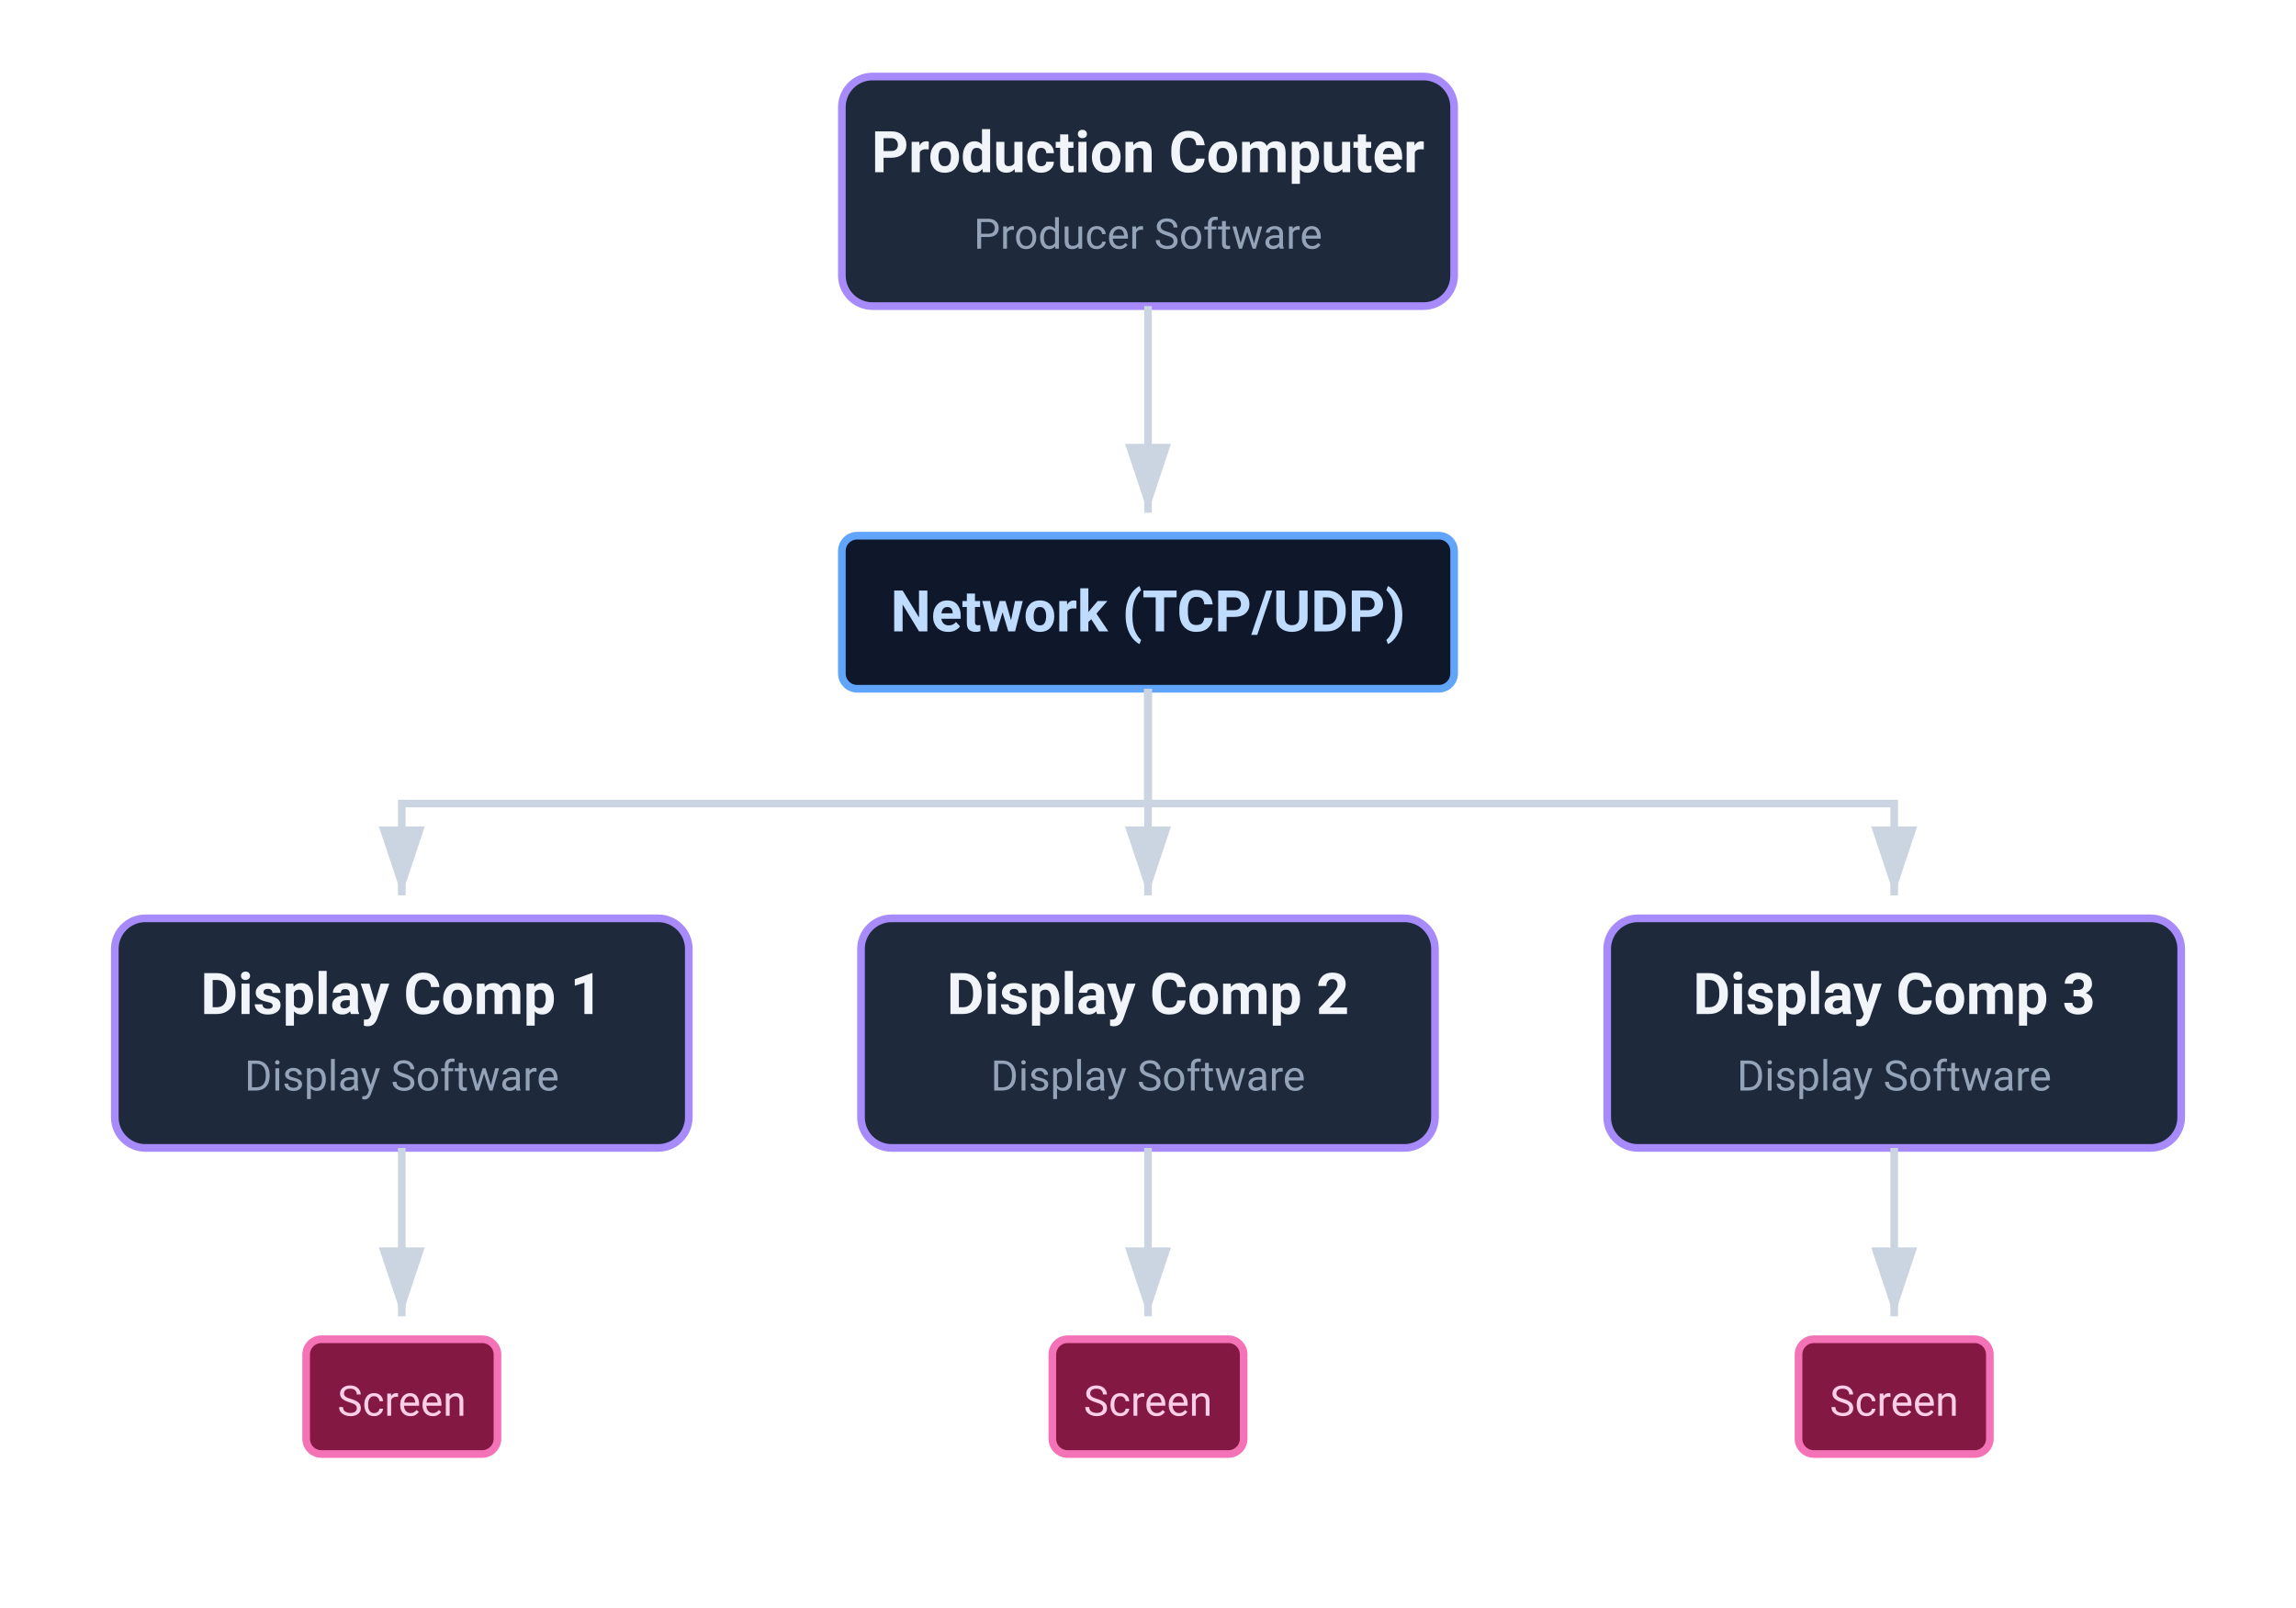
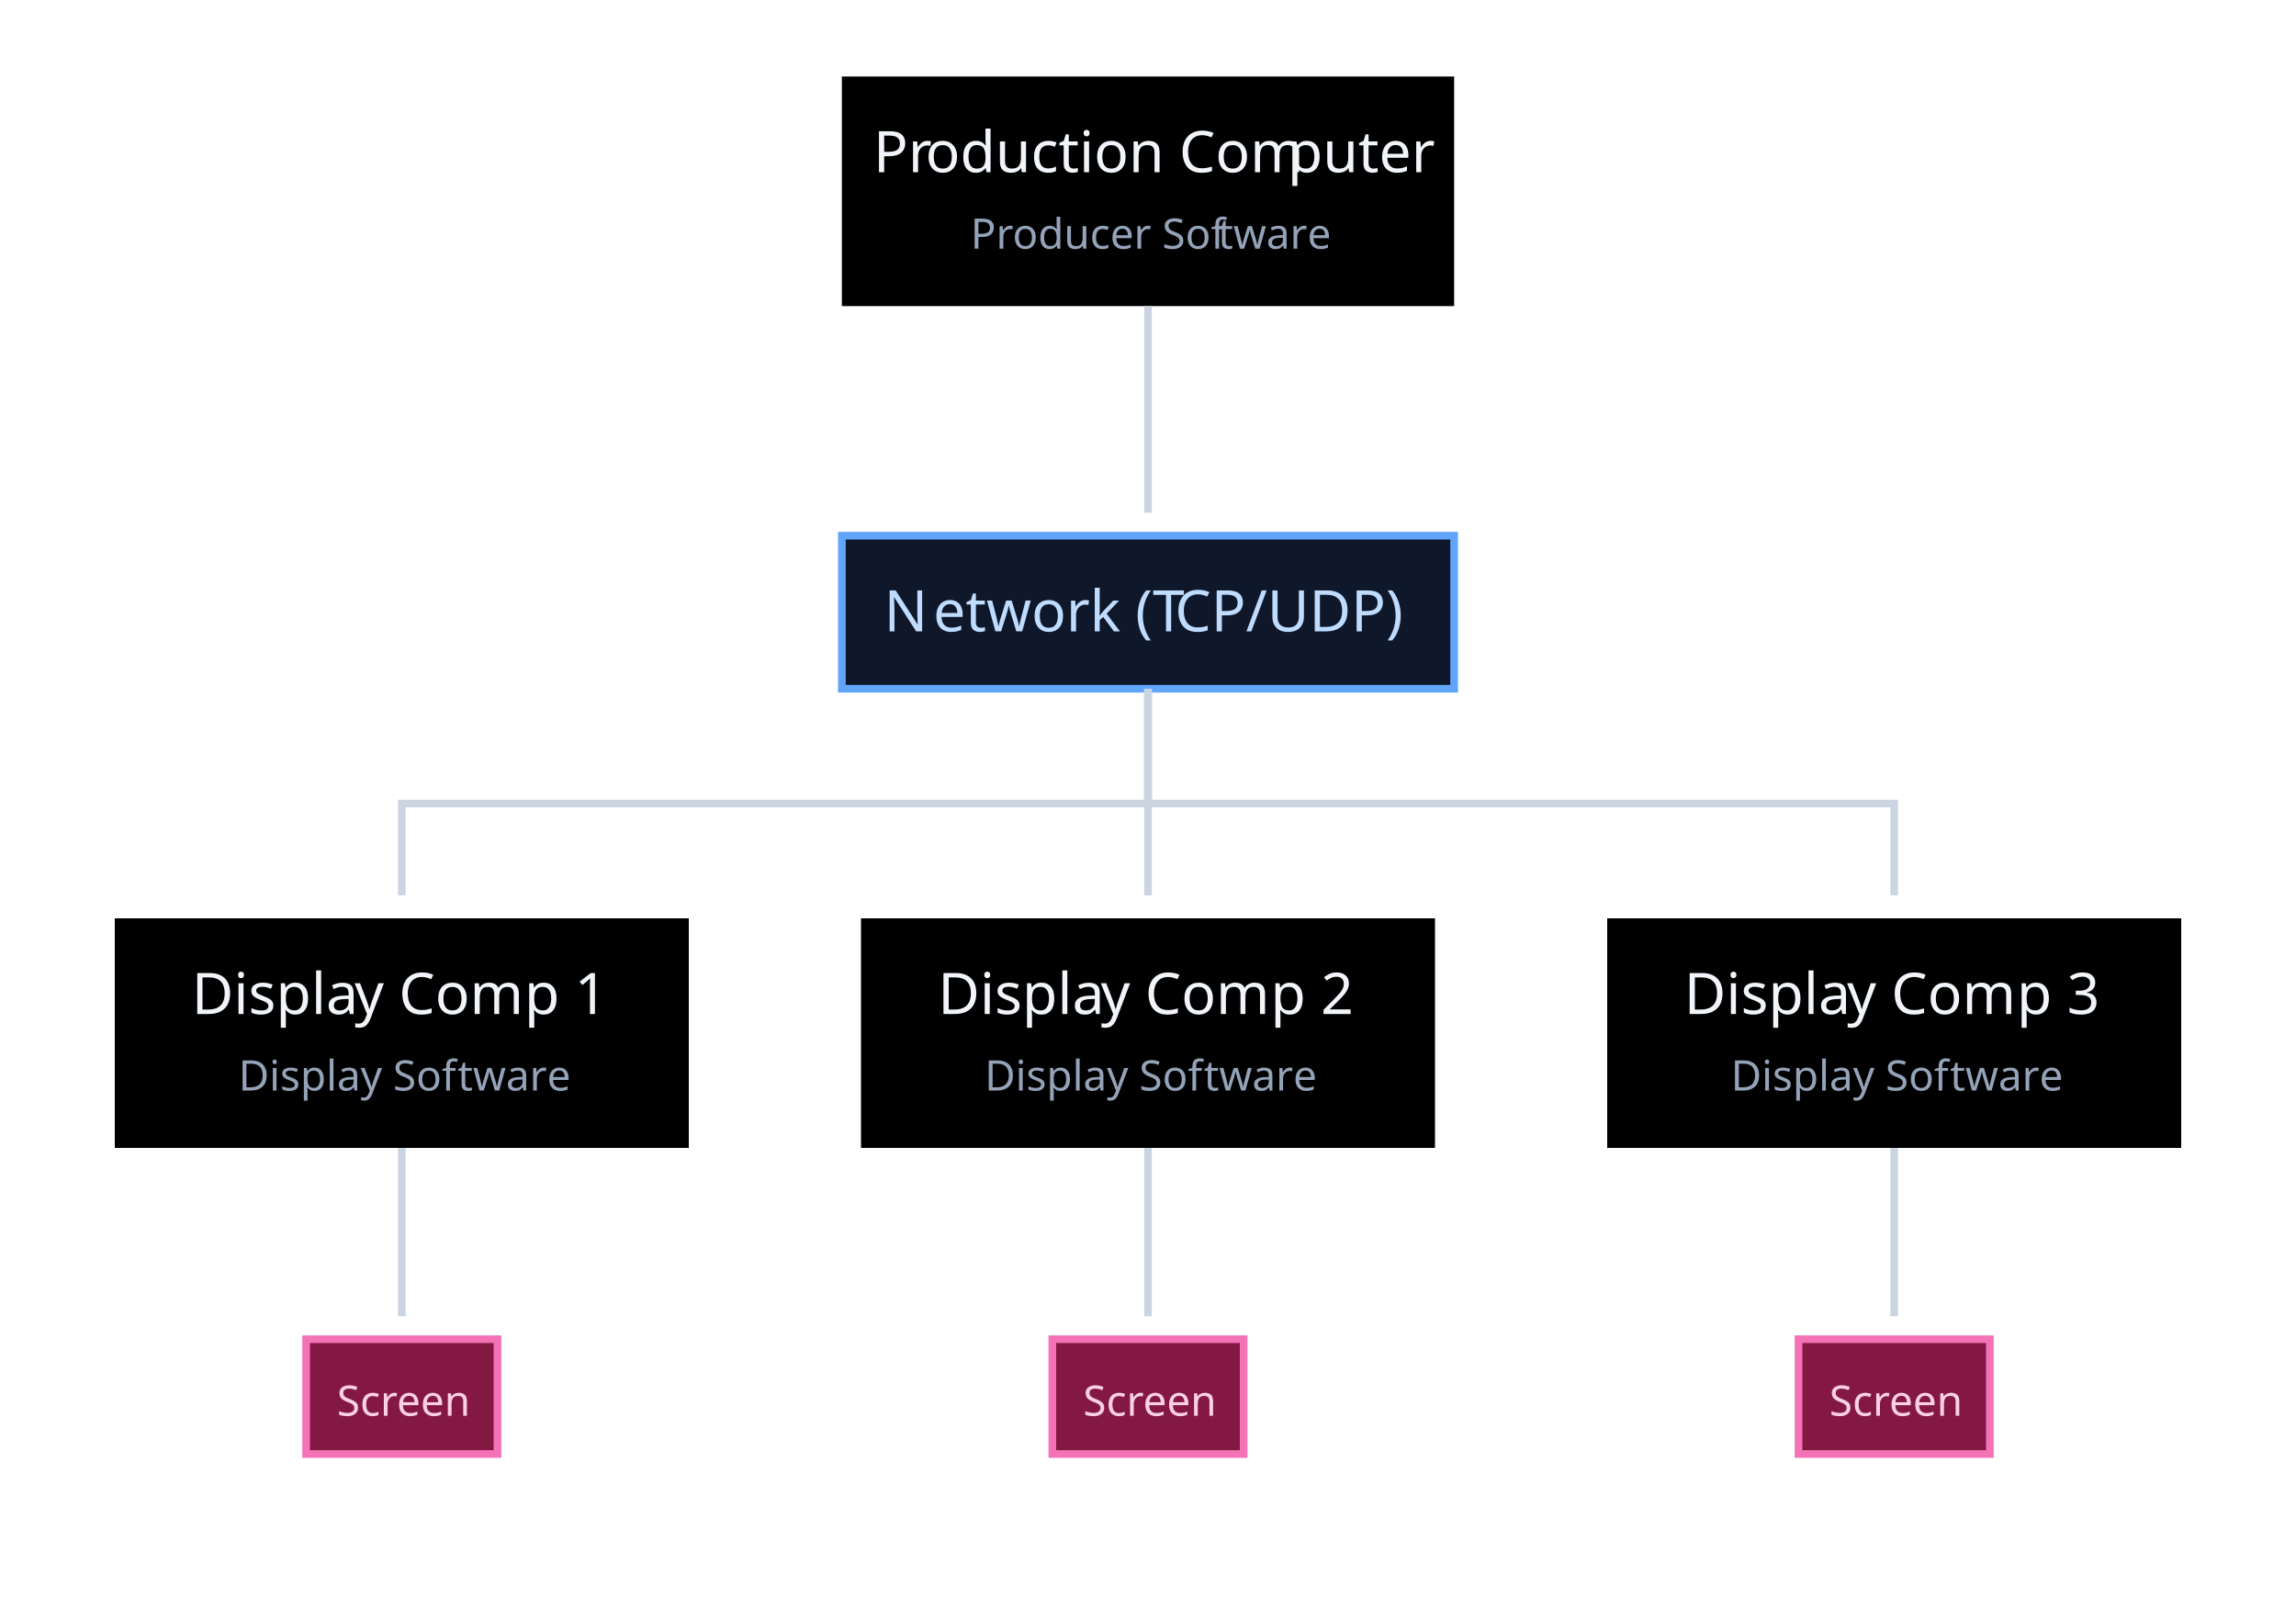
- <svg xmlns="http://www.w3.org/2000/svg" width="600" height="420" viewBox="0 0 600 420">
-   <defs>
-     <style>
-       /* Dark Mode Colors */
-       .box { fill: #1e293b; stroke: #a78bfa; stroke-width: 2; rx: 8; ry: 8; }
-       .box-net { fill: #0f172a; stroke: #60a5fa; stroke-width: 2; rx: 4; ry: 4; }
-       .box-out { fill: #831843; stroke: #f472b6; stroke-width: 2; rx: 4; ry: 4; }
-       .line { stroke: #cbd5e1; stroke-width: 2; fill: none; marker-end: url(#arrow); }
-       .text { font-family: -apple-system, BlinkMacSystemFont, "Segoe UI", Roboto, Helvetica, Arial, sans-serif; font-size: 14px; text-anchor: middle; fill: #f1f5f9; }
-       .text-small { font-size: 11px; fill: #94a3b8; }
-       .title { font-size: 15px; font-weight: 600; }
-     </style>
-     <marker id="arrow" markerWidth="10" markerHeight="10" refX="9" refY="3" orient="auto" markerUnits="strokeWidth">
-       <path d="M0,0 L0,6 L9,3 z" fill="#cbd5e1" />
-     </marker>
-   </defs>
-   <g transform="translate(220, 20)">
-     <rect width="160" height="60" class="box" />
-     <text x="80" y="25" class="text title">Production Computer</text>
-     <text x="80" y="45" class="text text-small">Producer Software</text>
+ <svg xmlns="http://www.w3.org/2000/svg" width="100%" height="100%" viewBox="0 0 600 420" version="1.1" xml:space="preserve" style="fill-rule:evenodd;clip-rule:evenodd;">
+   <g>
+     <rect x="220" y="20" width="160" height="60" />
+     <text x="228.248px" y="45px" style="font-family:'Futura-Medium', 'Futura', sans-serif;font-weight:500;font-size:15px;fill:#f1f5f9;">Pr<tspan x="241.827px 250.844px " y="45px 45px ">od</tspan>uction Com<tspan x="336.442px 345.436px 353.61px 357.843px 366.141px " y="45px 45px 45px 45px 45px ">puter</tspan>
+     </text>
+     <text x="253.626px" y="65px" style="font-family:'Futura-Medium', 'Futura', sans-serif;font-weight:500;font-size:11px;fill:#94a3b8;">Producer Sof<tspan x="318.31px 321.318px 329.654px 336.25px " y="65px 65px 65px 65px ">twar</tspan>e</text>
  </g>
-   <g transform="translate(220, 140)">
-     <rect width="160" height="40" class="box-net" />
-     <text x="80" y="25" class="text title" style="fill:#bfdbfe">Network (TCP/UDP)</text>
+   <g>
+     <rect x="220" y="140" width="160" height="40" style="fill:#0f172a;stroke:#60a5fa;stroke-width:2px;" />
+     <text x="231.035px" y="165px" style="font-family:'Futura-Medium', 'Futura', sans-serif;font-weight:500;font-size:15px;fill:#bfdbfe;">N<tspan x="243.867px 252.297px 256.399px 267.737px 276.753px 282.59px 290.061px " y="165px 165px 165px 165px 165px 165px 165px ">etwork </tspan>(T<tspan x="307.017px 317.527px " y="165px 165px ">CP</tspan>/UDP)</text>
  </g>
-   <path d="M300,80 L300,134" class="line" />
-   <g transform="translate(30, 240)">
-     <rect width="150" height="60" class="box" />
-     <text x="75" y="25" class="text title">Display Comp 1</text>
-     <text x="75" y="45" class="text text-small">Display Software</text>
+   <path d="M300,80l0,54" style="fill:none;fill-rule:nonzero;stroke:#cbd5e1;stroke-width:2px;" />
+   <g>
+     <rect x="30" y="240" width="150" height="60" />
+     <text x="50.098px" y="265px" style="font-family:'Futura-Medium', 'Futura', sans-serif;font-weight:500;font-size:15px;fill:#f1f5f9;">Displa<tspan x="92.666px 100.818px " y="265px 265px ">y </tspan>Com<tspan x="137.021px 146.016px " y="265px 265px ">p </tspan>1</text>
+     <text x="62.329px" y="285px" style="font-family:'Futura-Medium', 'Futura', sans-serif;font-weight:500;font-size:11px;fill:#94a3b8;">Display Sof<tspan x="119.607px 122.615px 130.95px 137.546px " y="285px 285px 285px 285px ">twar</tspan>e</text>
  </g>
-   <g transform="translate(225, 240)">
-     <rect width="150" height="60" class="box" />
-     <text x="75" y="25" class="text title">Display Comp 2</text>
-     <text x="75" y="45" class="text text-small">Display Software</text>
+   <g>
+     <rect x="225" y="240" width="150" height="60" />
+     <text x="245.098px" y="265px" style="font-family:'Futura-Medium', 'Futura', sans-serif;font-weight:500;font-size:15px;fill:#f1f5f9;">Displa<tspan x="287.666px 295.818px " y="265px 265px ">y </tspan>Com<tspan x="332.021px 341.016px " y="265px 265px ">p </tspan>2</text>
+     <text x="257.329px" y="285px" style="font-family:'Futura-Medium', 'Futura', sans-serif;font-weight:500;font-size:11px;fill:#94a3b8;">Display Sof<tspan x="314.607px 317.615px 325.95px 332.546px " y="285px 285px 285px 285px ">twar</tspan>e</text>
  </g>
-   <g transform="translate(420, 240)">
-     <rect width="150" height="60" class="box" />
-     <text x="75" y="25" class="text title">Display Comp 3</text>
-     <text x="75" y="45" class="text text-small">Display Software</text>
+   <g>
+     <rect x="420" y="240" width="150" height="60" />
+     <text x="440.098px" y="265px" style="font-family:'Futura-Medium', 'Futura', sans-serif;font-weight:500;font-size:15px;fill:#f1f5f9;">Displa<tspan x="482.666px 490.818px " y="265px 265px ">y </tspan>Com<tspan x="527.021px 536.016px " y="265px 265px ">p </tspan>3</text>
+     <text x="452.329px" y="285px" style="font-family:'Futura-Medium', 'Futura', sans-serif;font-weight:500;font-size:11px;fill:#94a3b8;">Display Sof<tspan x="509.607px 512.615px 520.95px 527.546px " y="285px 285px 285px 285px ">twar</tspan>e</text>
  </g>
-   <path d="M300,180 L300,210 L105,210 L105,234" class="line" />
-   <path d="M300,180 L300,234" class="line" />
-   <path d="M300,180 L300,210 L495,210 L495,234" class="line" />
-   <g transform="translate(80, 350)">
-     <rect width="50" height="30" class="box-out" />
-     <text x="25" y="20" class="text text-small" style="fill:#fbcfe8">Screen</text>
-     <path d="M25,-50 L25,-6" class="line" style="stroke:#cbd5e1; marker-end: url(#arrow);" />
+   <path d="M300,180l0,30l-195,0l0,24" style="fill:none;fill-rule:nonzero;stroke:#cbd5e1;stroke-width:2px;" />
+   <path d="M300,180l0,54" style="fill:none;fill-rule:nonzero;stroke:#cbd5e1;stroke-width:2px;" />
+   <path d="M300,180l0,30l195,0l0,24" style="fill:none;fill-rule:nonzero;stroke:#cbd5e1;stroke-width:2px;" />
+   <g>
+     <rect x="80" y="350" width="50" height="30" style="fill:#831843;stroke:#f472b6;stroke-width:2px;" />
+     <text x="88.052px" y="370px" style="font-family:'Futura-Medium', 'Futura', sans-serif;font-weight:500;font-size:11px;fill:#fbcfe8;">Screen</text>
+     <path d="M105,300l0,44" style="fill:none;fill-rule:nonzero;stroke:#cbd5e1;stroke-width:2px;" />
  </g>
-   <g transform="translate(275, 350)">
-     <rect width="50" height="30" class="box-out" />
-     <text x="25" y="20" class="text text-small" style="fill:#fbcfe8">Screen</text>
-     <path d="M25,-50 L25,-6" class="line" style="stroke:#cbd5e1;" />
+   <g>
+     <rect x="275" y="350" width="50" height="30" style="fill:#831843;stroke:#f472b6;stroke-width:2px;" />
+     <text x="283.052px" y="370px" style="font-family:'Futura-Medium', 'Futura', sans-serif;font-weight:500;font-size:11px;fill:#fbcfe8;">Screen</text>
+     <path d="M300,300l0,44" style="fill:none;fill-rule:nonzero;stroke:#cbd5e1;stroke-width:2px;" />
  </g>
-   <g transform="translate(470, 350)">
-     <rect width="50" height="30" class="box-out" />
-     <text x="25" y="20" class="text text-small" style="fill:#fbcfe8">Screen</text>
-     <path d="M25,-50 L25,-6" class="line" style="stroke:#cbd5e1;" />
+   <g>
+     <rect x="470" y="350" width="50" height="30" style="fill:#831843;stroke:#f472b6;stroke-width:2px;" />
+     <text x="478.052px" y="370px" style="font-family:'Futura-Medium', 'Futura', sans-serif;font-weight:500;font-size:11px;fill:#fbcfe8;">Screen</text>
+     <path d="M495,300l0,44" style="fill:none;fill-rule:nonzero;stroke:#cbd5e1;stroke-width:2px;" />
  </g>
</svg>
